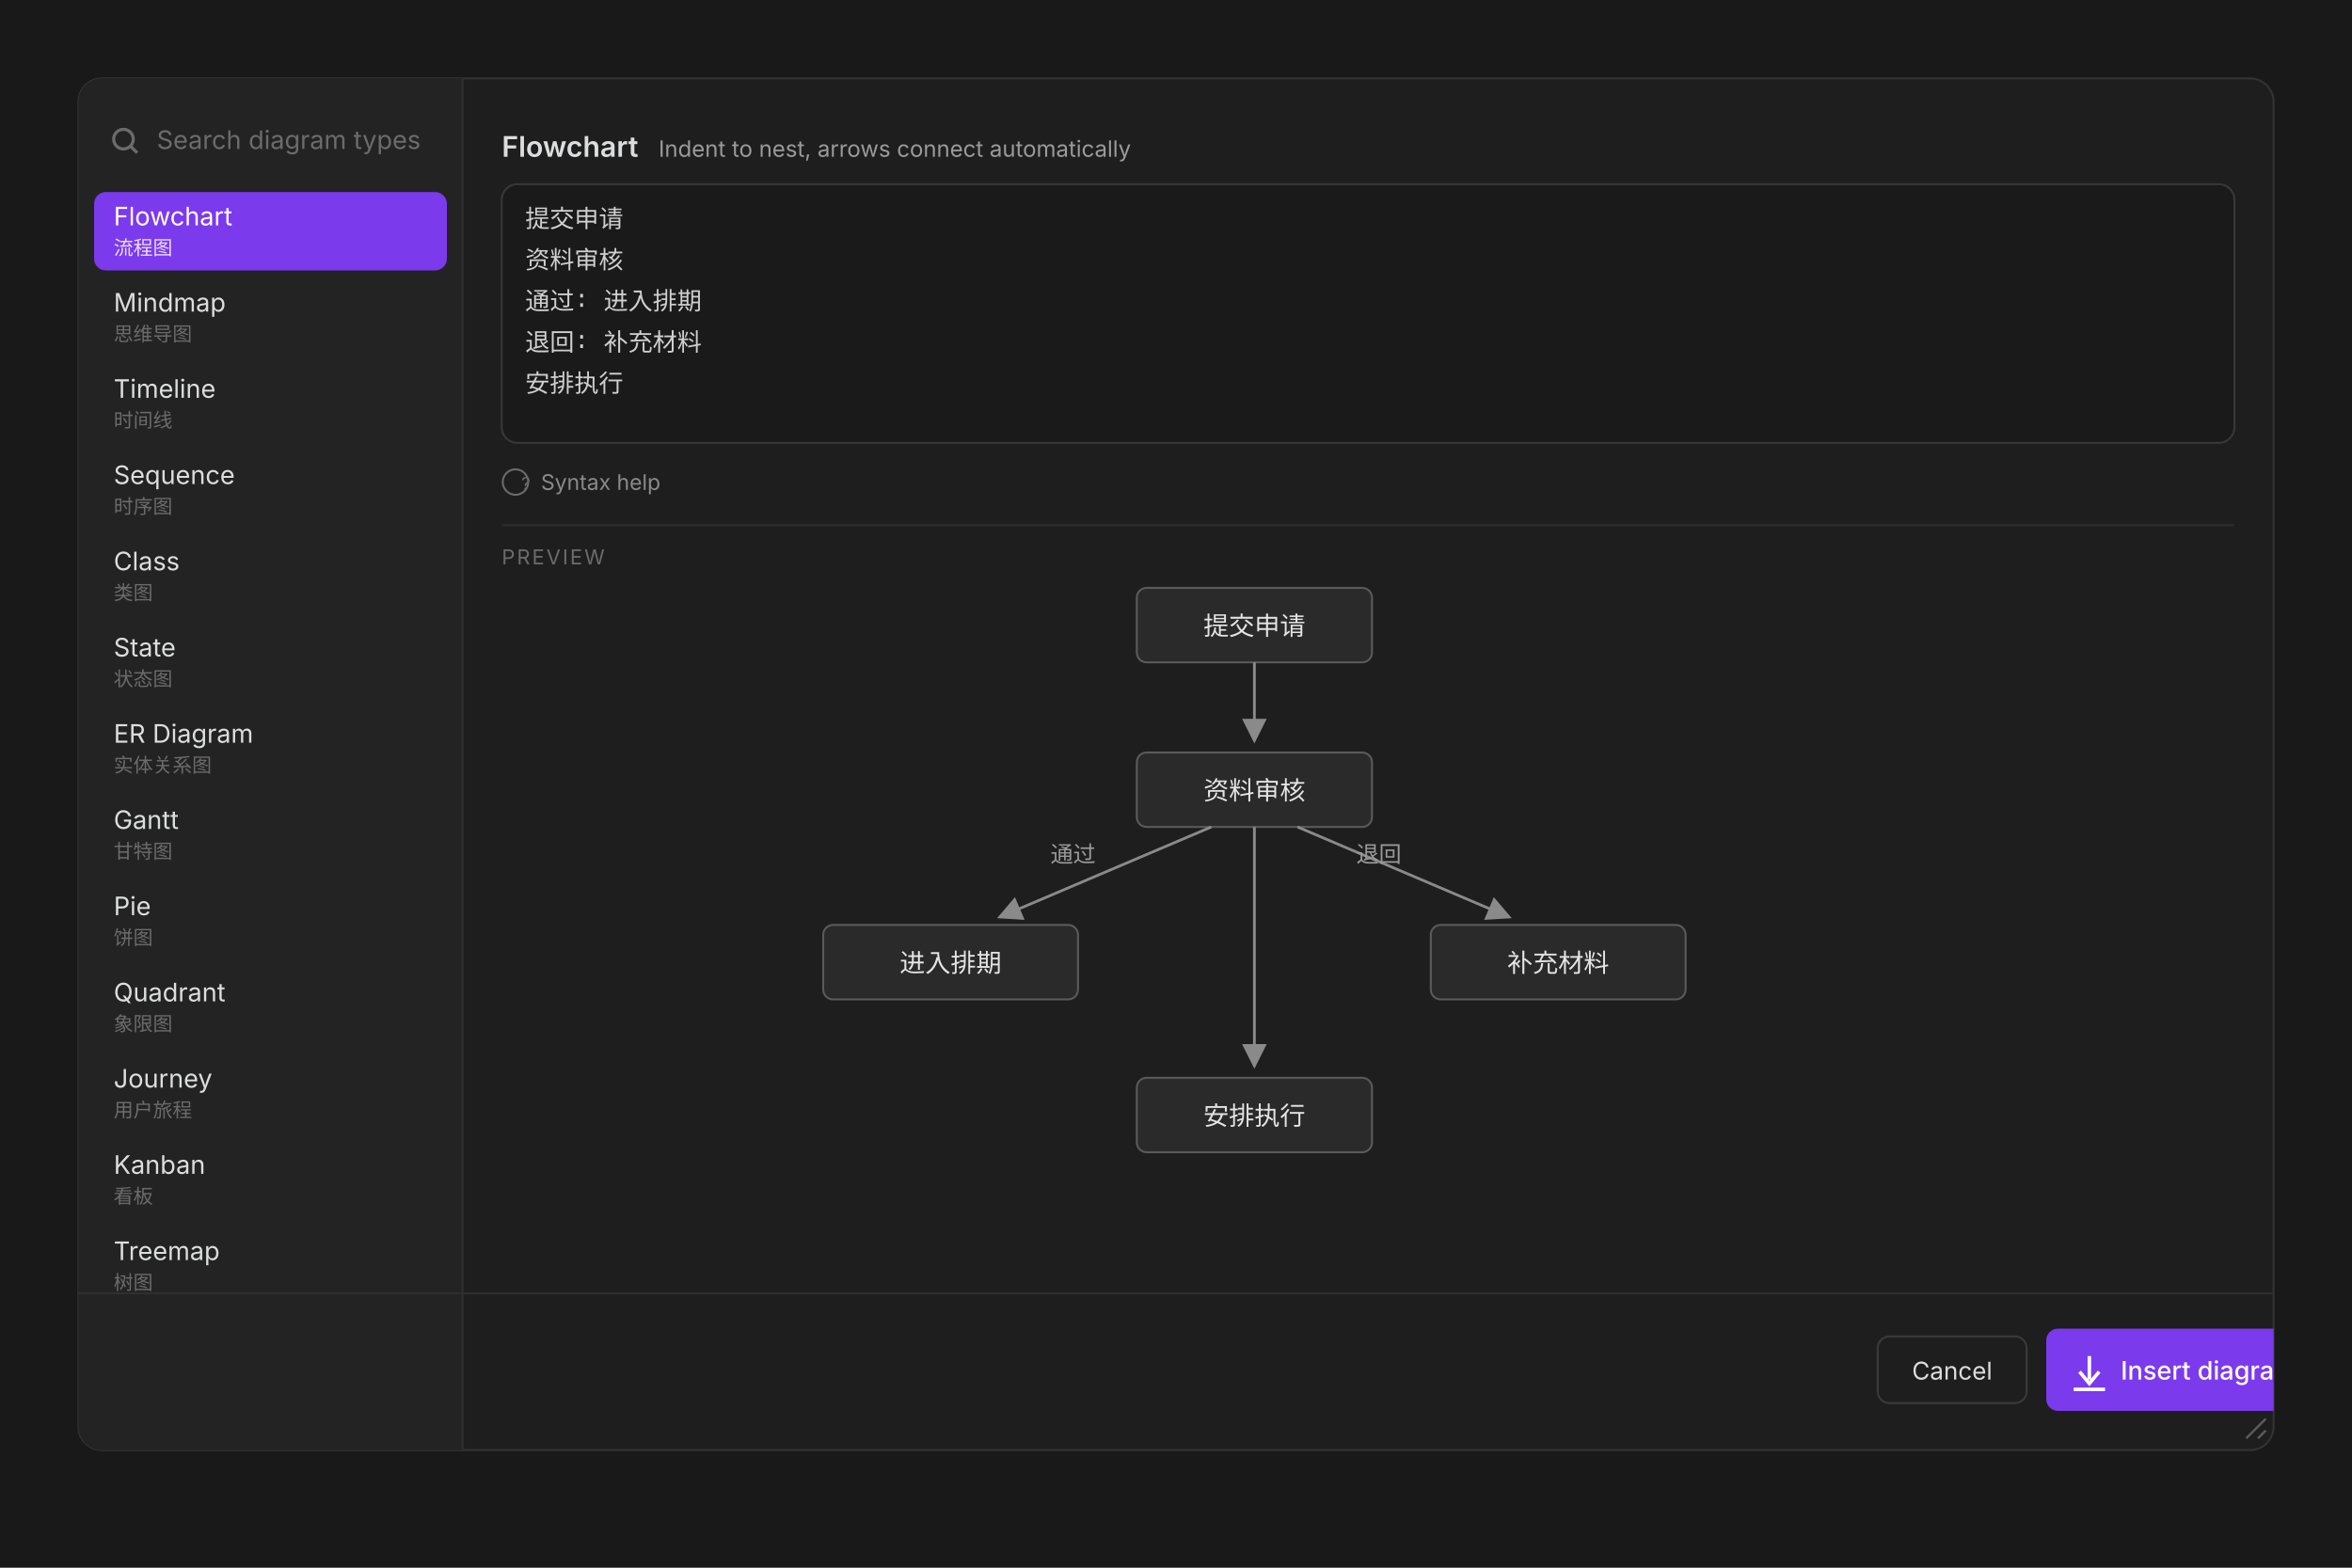
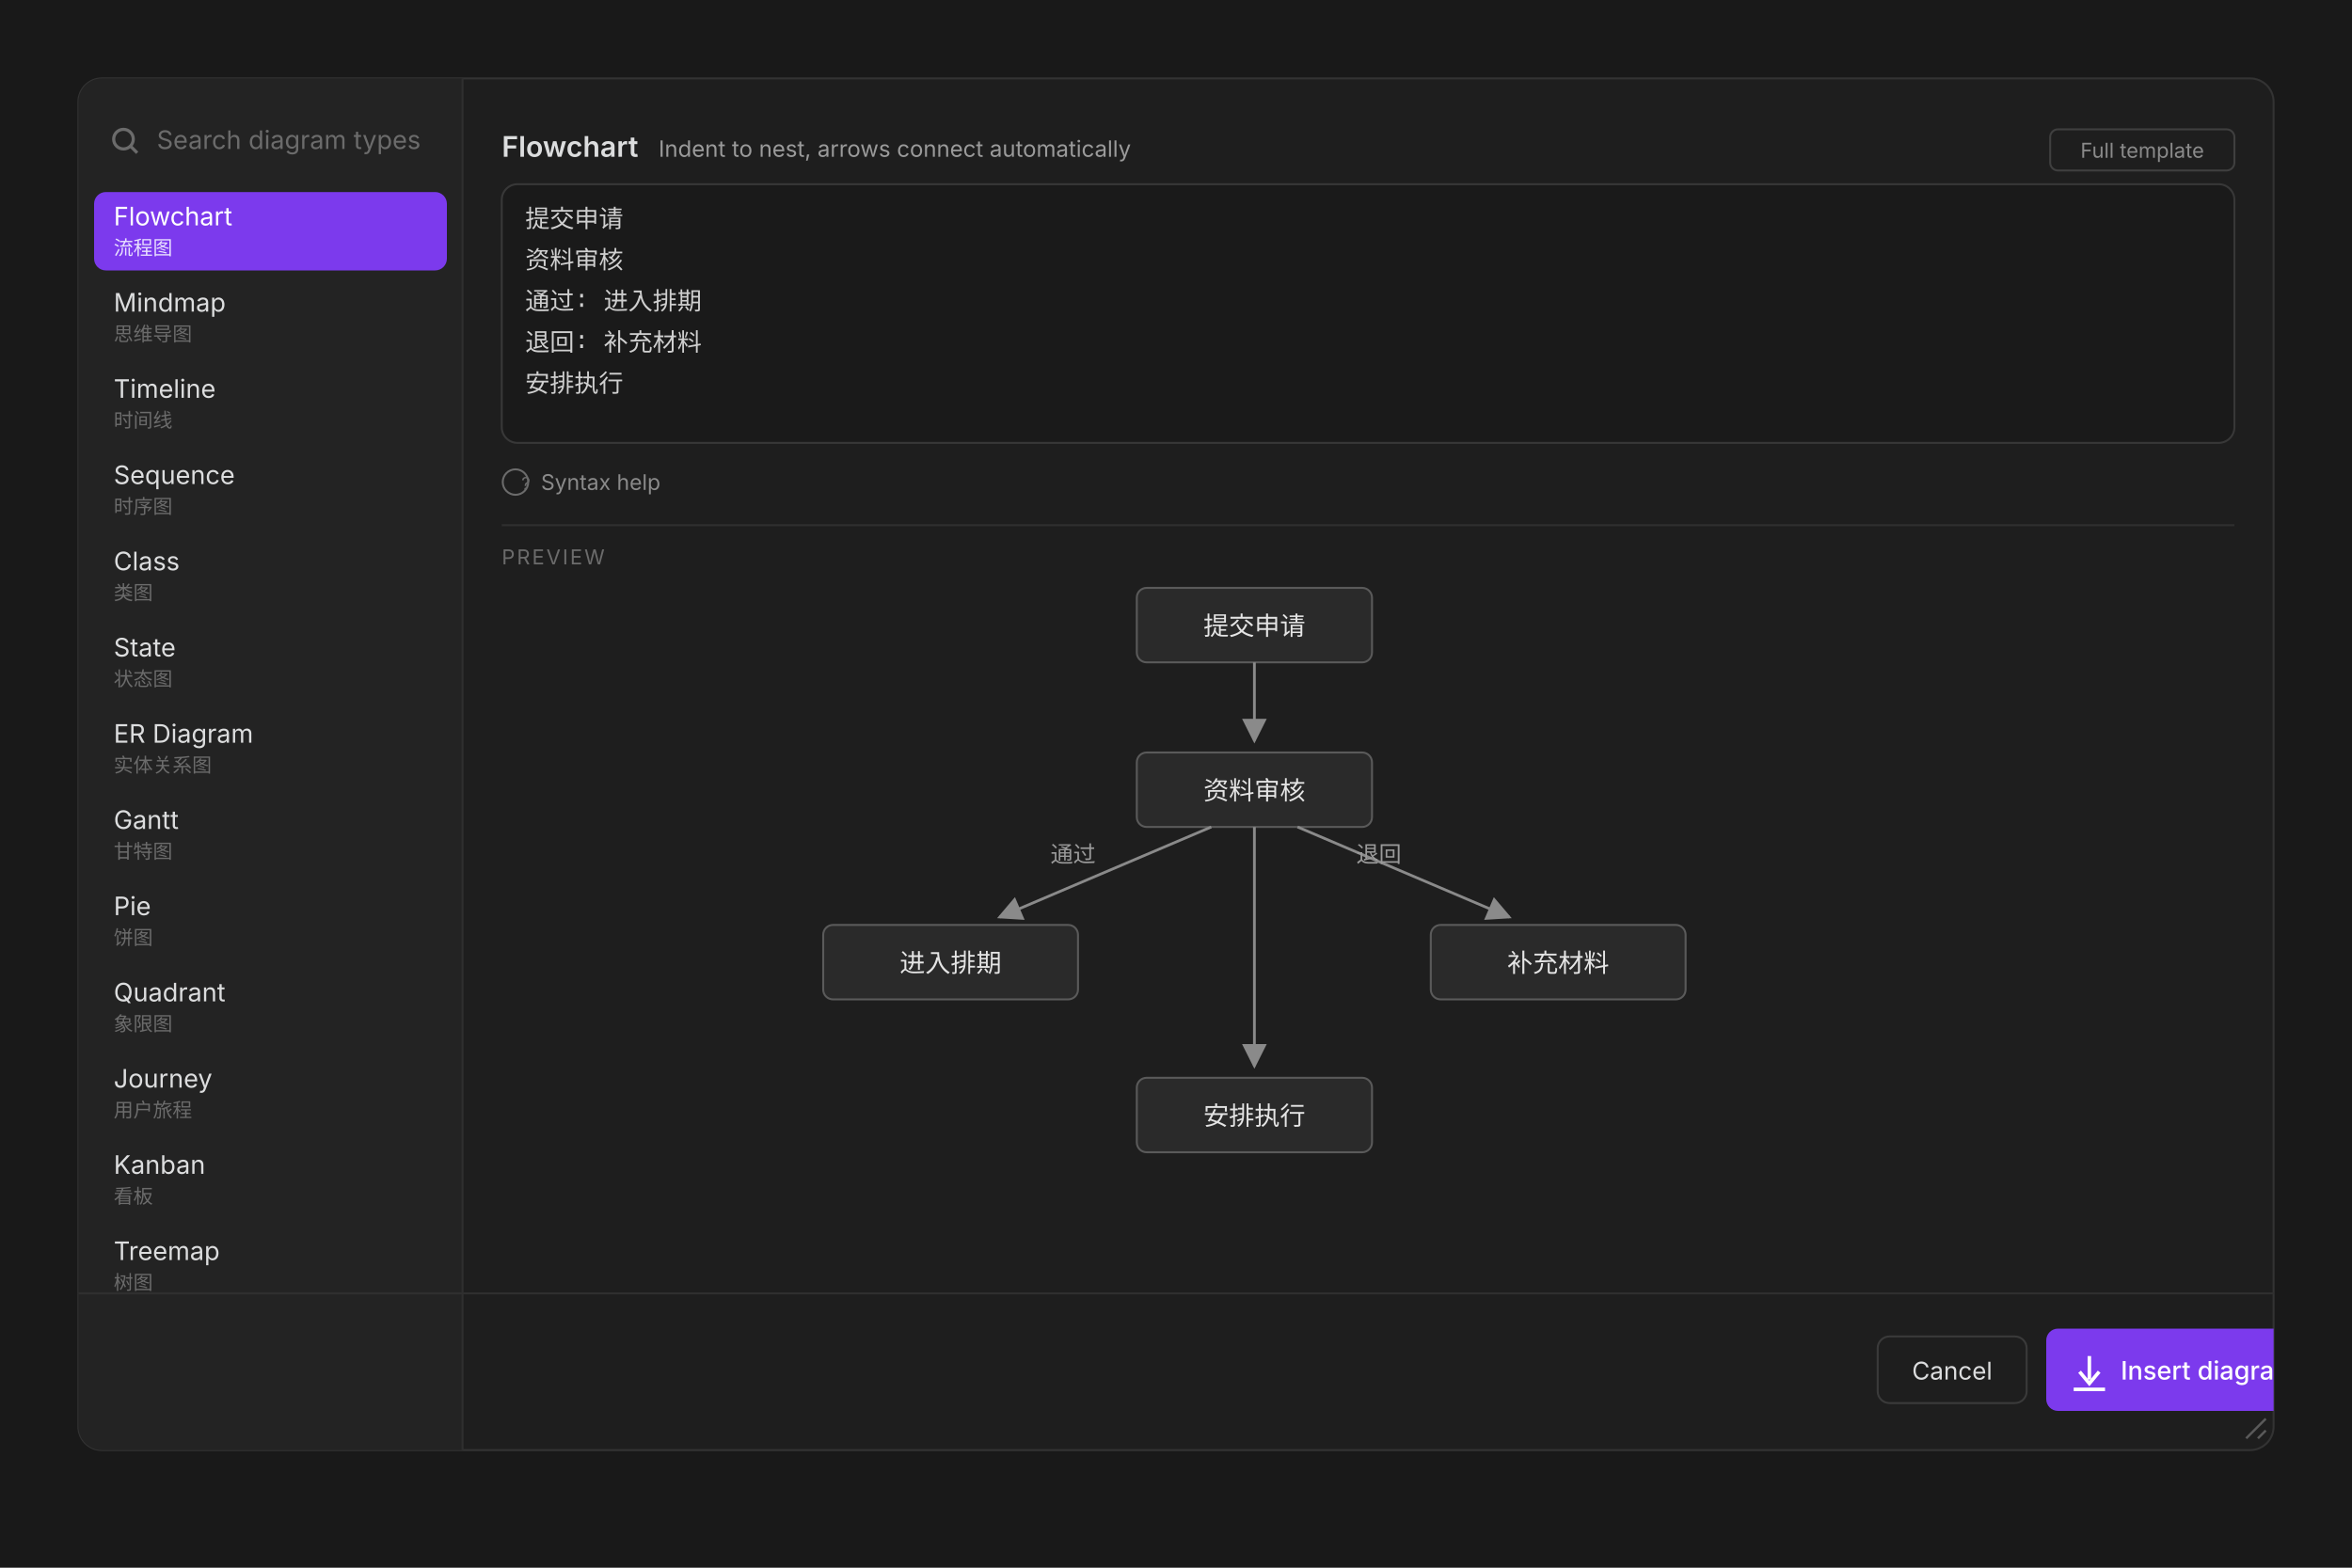
<svg xmlns="http://www.w3.org/2000/svg" width="1200" height="800" viewBox="0 0 1200 800" font-family="-apple-system, BlinkMacSystemFont, 'Segoe UI', 'Microsoft YaHei', sans-serif">
  <rect width="1200" height="800" fill="#191919" />
  <rect x="40" y="40" width="1120" height="700" rx="12" fill="#1e1e1e" stroke="#333333" />
  <clipPath id="clip">
    <rect x="40" y="40" width="1120" height="700" rx="12" />
  </clipPath>
  <g clip-path="url(#clip)">
    <rect x="40" y="40" width="196" height="700" fill="#232323" />
    <line x1="236" y1="40" x2="236" y2="740" stroke="#2f2f2f" />
    <circle cx="63" cy="71" r="5" fill="none" stroke="#6b6b6b" stroke-width="1.6" />
    <line x1="66.5" y1="74.5" x2="70" y2="78" stroke="#6b6b6b" stroke-width="1.6" />
    <text x="80" y="76" font-size="13" fill="#6b6b6b">Search diagram types</text>
    <g font-size="13">
      <rect x="48" y="98" width="180" height="40" rx="6" fill="#7c3aed" />
      <text x="58" y="115" fill="#ffffff">Flowchart</text>
      <text x="58" y="130" font-size="10" fill="#e8e0ff">流程图</text>
      <text x="58" y="159" fill="#dcddde">Mindmap</text>
      <text x="58" y="174" font-size="10" fill="#6b6b6b">思维导图</text>
      <text x="58" y="203" fill="#dcddde">Timeline</text>
      <text x="58" y="218" font-size="10" fill="#6b6b6b">时间线</text>
      <text x="58" y="247" fill="#dcddde">Sequence</text>
      <text x="58" y="262" font-size="10" fill="#6b6b6b">时序图</text>
      <text x="58" y="291" fill="#dcddde">Class</text>
      <text x="58" y="306" font-size="10" fill="#6b6b6b">类图</text>
      <text x="58" y="335" fill="#dcddde">State</text>
      <text x="58" y="350" font-size="10" fill="#6b6b6b">状态图</text>
      <text x="58" y="379" fill="#dcddde">ER Diagram</text>
      <text x="58" y="394" font-size="10" fill="#6b6b6b">实体关系图</text>
      <text x="58" y="423" fill="#dcddde">Gantt</text>
      <text x="58" y="438" font-size="10" fill="#6b6b6b">甘特图</text>
      <text x="58" y="467" fill="#dcddde">Pie</text>
      <text x="58" y="482" font-size="10" fill="#6b6b6b">饼图</text>
      <text x="58" y="511" fill="#dcddde">Quadrant</text>
      <text x="58" y="526" font-size="10" fill="#6b6b6b">象限图</text>
      <text x="58" y="555" fill="#dcddde">Journey</text>
      <text x="58" y="570" font-size="10" fill="#6b6b6b">用户旅程</text>
      <text x="58" y="599" fill="#dcddde">Kanban</text>
      <text x="58" y="614" font-size="10" fill="#6b6b6b">看板</text>
      <text x="58" y="643" fill="#dcddde">Treemap</text>
      <text x="58" y="658" font-size="10" fill="#6b6b6b">树图</text>
    </g>
    <text x="256" y="80" font-size="14.5" font-weight="600" fill="#dcddde">Flowchart</text>
    <text x="336" y="80" font-size="11.5" fill="#9a9a9a">Indent to nest, arrows connect automatically</text>
+     <rect x="1046" y="66" width="94" height="21" rx="4" fill="none" stroke="#3f3f3f" />
+     <text x="1093" y="80.5" font-size="10.5" fill="#8a8a8a" text-anchor="middle">Full template</text>
    <rect x="256" y="94" width="884" height="132" rx="8" fill="#1a1a1a" stroke="#383838" />
    <g font-family="Consolas, 'Courier New', monospace" font-size="12.5" fill="#cfcfcf">
      <text x="268" y="116">提交申请</text>
      <text x="268" y="137">  资料审核</text>
      <text x="268" y="158">    通过: 进入排期</text>
      <text x="268" y="179">    退回: 补充材料</text>
      <text x="268" y="200">  安排执行</text>
    </g>
    <circle cx="263" cy="246" r="6.5" fill="none" stroke="#6b6b6b" />
    <text x="266" y="250" font-size="9" fill="#6b6b6b">?</text>
    <text x="276" y="250" font-size="11" fill="#8a8a8a">Syntax help</text>
    <line x1="256" y1="268" x2="1140" y2="268" stroke="#2f2f2f" />
    <text x="256" y="288" font-size="10.5" fill="#6b6b6b" letter-spacing="1">PREVIEW</text>
    <g transform="translate(340, 300)">
      <defs>
        <marker id="ar" markerWidth="9" markerHeight="9" refX="8" refY="4.5" orient="auto">
          <path d="M0,0 L9,4.5 L0,9 z" fill="#8a8a8a" />
        </marker>
      </defs>
      <g font-size="13">
        <rect x="240" y="0" width="120" height="38" rx="5" fill="#2a2a2a" stroke="#5a5a5a" />
        <text x="300" y="24" fill="#e4e4e4" text-anchor="middle">提交申请</text>
        <rect x="240" y="84" width="120" height="38" rx="5" fill="#2a2a2a" stroke="#5a5a5a" />
        <text x="300" y="108" fill="#e4e4e4" text-anchor="middle">资料审核</text>
        <rect x="80" y="172" width="130" height="38" rx="5" fill="#2a2a2a" stroke="#5a5a5a" />
        <text x="145" y="196" fill="#e4e4e4" text-anchor="middle">进入排期</text>
        <rect x="390" y="172" width="130" height="38" rx="5" fill="#2a2a2a" stroke="#5a5a5a" />
        <text x="455" y="196" fill="#e4e4e4" text-anchor="middle">补充材料</text>
        <rect x="240" y="250" width="120" height="38" rx="5" fill="#2a2a2a" stroke="#5a5a5a" />
        <text x="300" y="274" fill="#e4e4e4" text-anchor="middle">安排执行</text>
        <line x1="300" y1="38" x2="300" y2="78" stroke="#8a8a8a" stroke-width="1.4" marker-end="url(#ar)" />
        <path d="M278 122 L170 168" stroke="#8a8a8a" stroke-width="1.4" fill="none" marker-end="url(#ar)" />
        <path d="M322 122 L430 168" stroke="#8a8a8a" stroke-width="1.4" fill="none" marker-end="url(#ar)" />
        <line x1="300" y1="122" x2="300" y2="244" stroke="#8a8a8a" stroke-width="1.4" marker-end="url(#ar)" />
        <text x="196" y="140" fill="#9a9a9a" font-size="11.5">通过</text>
        <text x="352" y="140" fill="#9a9a9a" font-size="11.5">退回</text>
      </g>
    </g>
    <line x1="40" y1="660" x2="1160" y2="660" stroke="#2f2f2f" />
    <rect x="958" y="682" width="76" height="34" rx="6" fill="none" stroke="#3a3a3a" />
    <text x="996" y="704" font-size="12.5" fill="#dcddde" text-anchor="middle">Cancel</text>
    <rect x="1044" y="678" width="172" height="42" rx="6" fill="#7c3aed" />
    <g stroke="#ffffff" stroke-width="1.8" fill="none">
      <line x1="1066" y1="692" x2="1066" y2="704" />
      <path d="M1061 700 L1066 706 L1071 700" />
      <line x1="1058" y1="709" x2="1074" y2="709" />
    </g>
    <text x="1082" y="704" font-size="13" font-weight="500" fill="#ffffff">Insert diagram</text>
    <rect x="1172" y="692" width="34" height="16" rx="3" fill="none" stroke="#ffffff" opacity="0.7" />
    <text x="1189" y="703" font-size="9.5" fill="#ffffff" opacity="0.8" text-anchor="middle">Ctrl+↵</text>
  </g>
  <g stroke="#5a5a5a" stroke-width="1.2">
    <line x1="1146" y1="734" x2="1156" y2="724" />
    <line x1="1152" y1="734" x2="1156" y2="730" />
  </g>
</svg>
